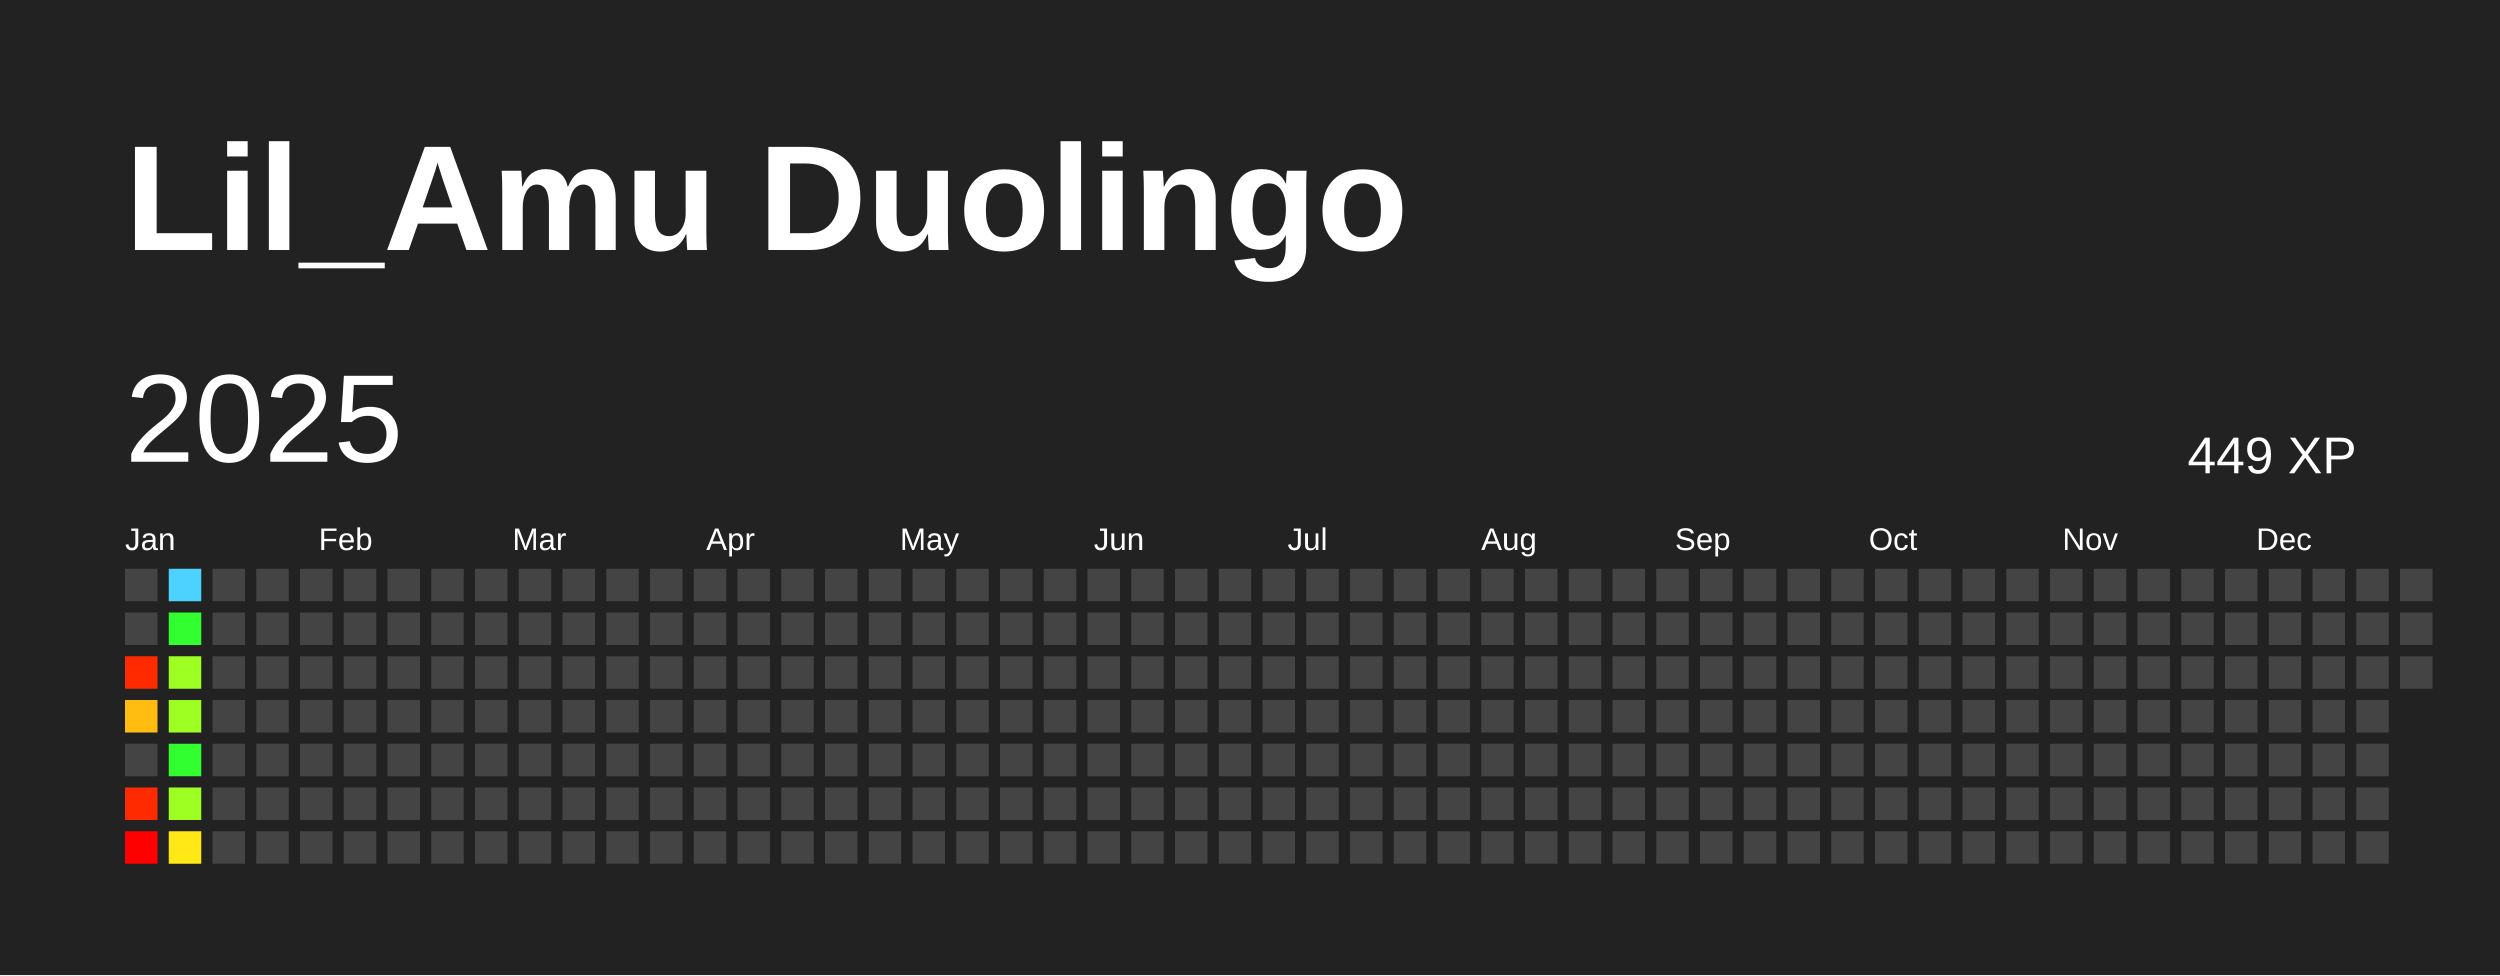
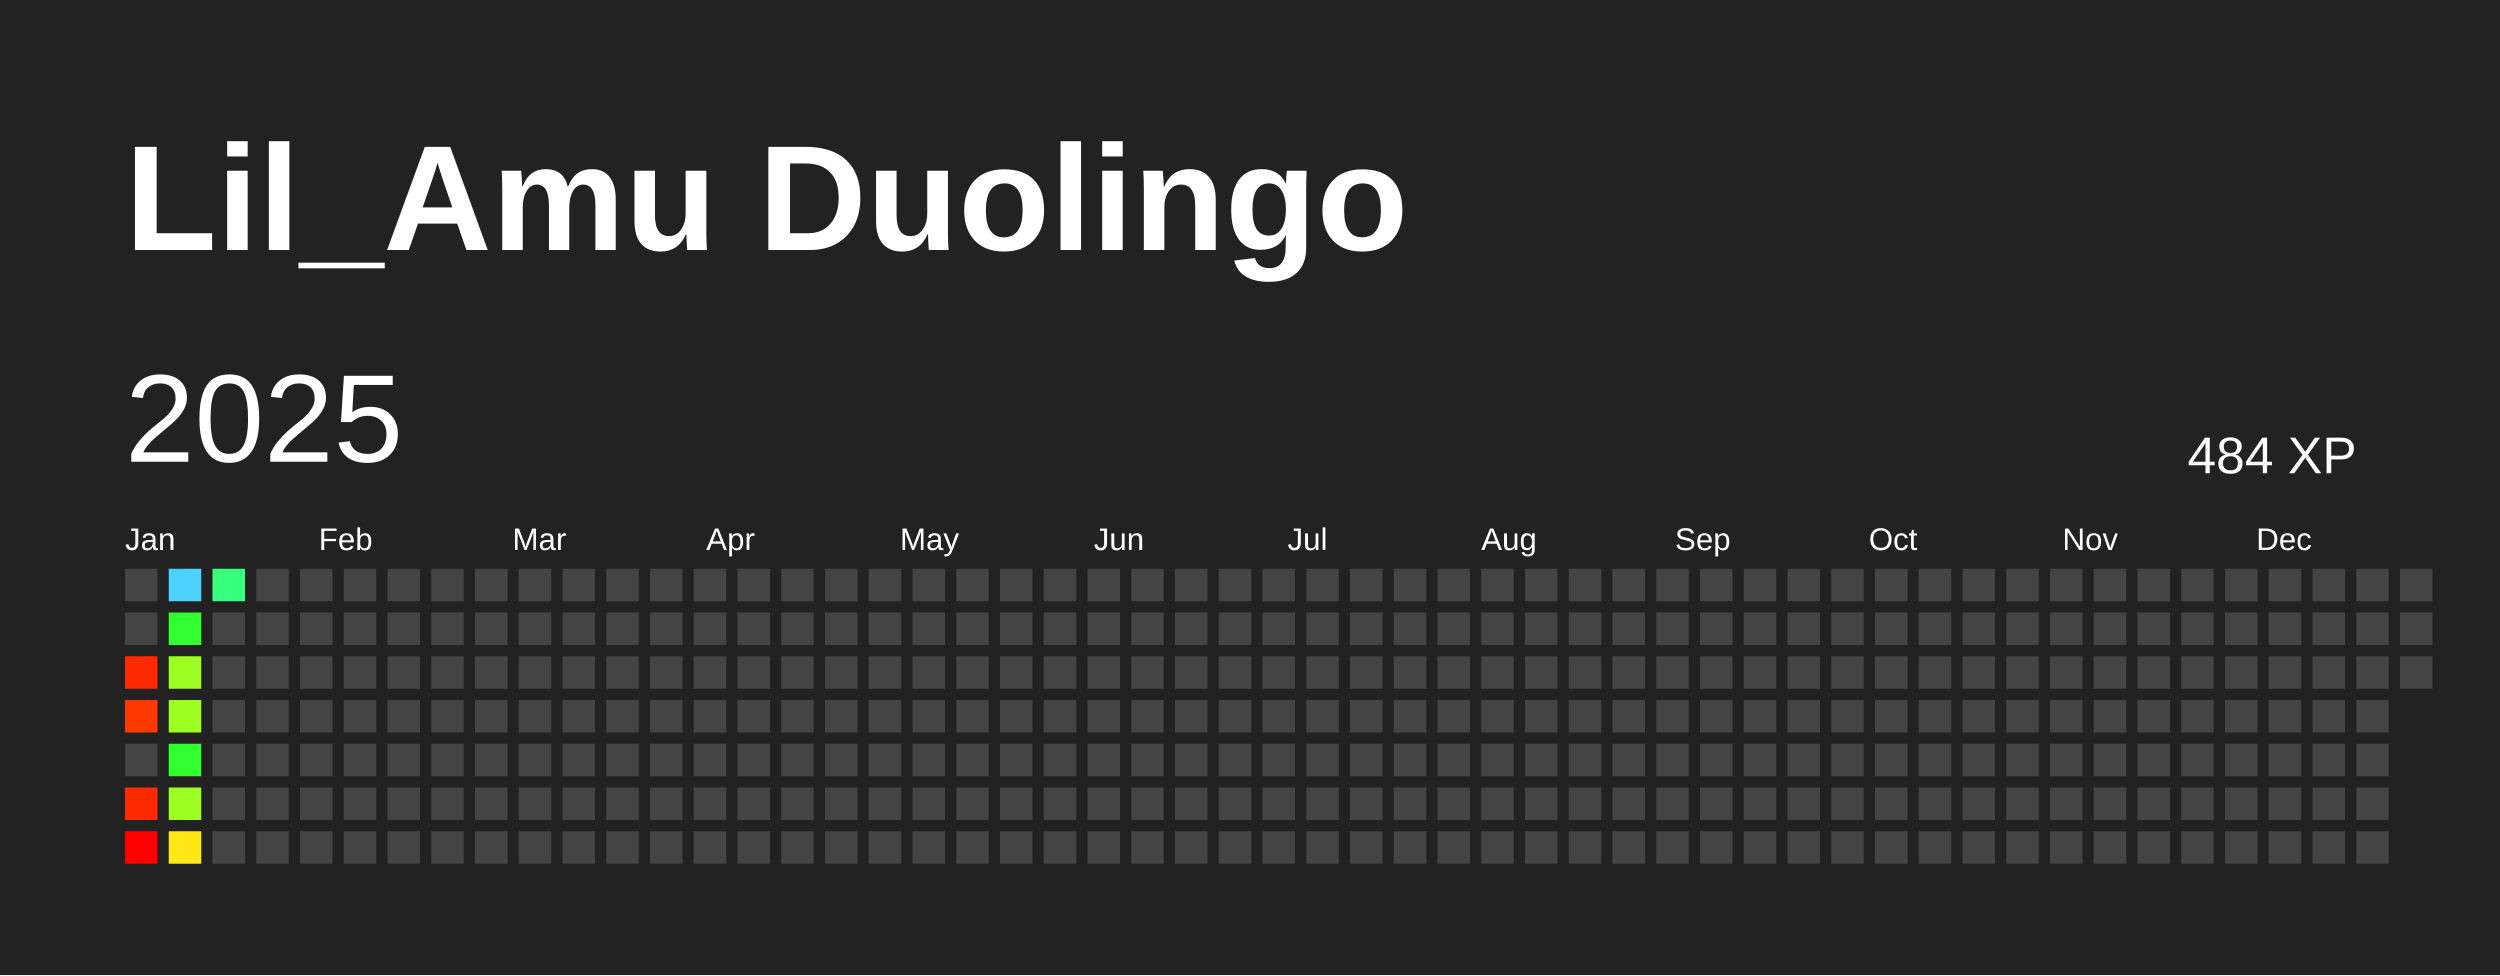
<svg xmlns="http://www.w3.org/2000/svg" baseProfile="full" height="78mm" version="1.1" viewBox="0,0,200,78" width="200mm">
  <defs />
  <rect fill="#222222" height="78" width="200" x="0" y="0" />
  <text fill="#FFFFFF" style="font-size:12px; font-family:Arial; font-weight:bold;" x="10" y="20">Lil_Amu Duolingo</text>
  <text dominant-baseline="hanging" fill="#FFFFFF" style="font-size:10.0px; font-family:Arial;" x="10" y="30">2025</text>
-   <text dominant-baseline="hanging" fill="#FFFFFF" style="font-size:4.125px; font-family:Arial;" x="175" y="35">449 XP</text>
+   <text dominant-baseline="hanging" fill="#FFFFFF" style="font-size:4.125px; font-family:Arial;" x="175" y="35">484 XP</text>
  <text fill="#FFFFFF" style="font-size:2.5px; font-family:Arial" x="10.0" y="44">Jan</text>
  <text fill="#FFFFFF" style="font-size:2.5px; font-family:Arial" x="25.5" y="44">Feb</text>
  <text fill="#FFFFFF" style="font-size:2.5px; font-family:Arial" x="41.0" y="44">Mar</text>
  <text fill="#FFFFFF" style="font-size:2.5px; font-family:Arial" x="56.5" y="44">Apr</text>
  <text fill="#FFFFFF" style="font-size:2.5px; font-family:Arial" x="72.0" y="44">May</text>
  <text fill="#FFFFFF" style="font-size:2.5px; font-family:Arial" x="87.5" y="44">Jun</text>
  <text fill="#FFFFFF" style="font-size:2.5px; font-family:Arial" x="103.0" y="44">Jul</text>
  <text fill="#FFFFFF" style="font-size:2.5px; font-family:Arial" x="118.5" y="44">Aug</text>
  <text fill="#FFFFFF" style="font-size:2.5px; font-family:Arial" x="134.0" y="44">Sep</text>
  <text fill="#FFFFFF" style="font-size:2.5px; font-family:Arial" x="149.5" y="44">Oct</text>
  <text fill="#FFFFFF" style="font-size:2.5px; font-family:Arial" x="165.0" y="44">Nov</text>
  <text fill="#FFFFFF" style="font-size:2.5px; font-family:Arial" x="180.5" y="44">Dec</text>
  <rect fill="#444444" height="2.6" width="2.6" x="10.0" y="45.5" />
  <rect fill="#444444" height="2.6" width="2.6" x="10.0" y="49.0" />
  <rect fill="#ff2a00" height="2.6" width="2.6" x="10.0" y="52.5" />
-   <rect fill="#ffbd11" height="2.6" width="2.6" x="10.0" y="56.0" />
+   <rect fill="#ff3900" height="2.6" width="2.6" x="10.0" y="56.0" />
  <rect fill="#444444" height="2.6" width="2.6" x="10.0" y="59.5" />
  <rect fill="#ff2a00" height="2.6" width="2.6" x="10.0" y="63.0" />
  <rect fill="red" height="2.6" width="2.6" x="10.0" y="66.5" />
  <rect fill="#4dd2ff" height="2.6" width="2.6" x="13.5" y="45.5" />
  <rect fill="#32ff2f" height="2.6" width="2.6" x="13.5" y="49.0" />
  <rect fill="#9dff22" height="2.6" width="2.6" x="13.5" y="52.5" />
  <rect fill="#9dff22" height="2.6" width="2.6" x="13.5" y="56.0" />
  <rect fill="#32ff2f" height="2.6" width="2.6" x="13.5" y="59.5" />
  <rect fill="#9dff22" height="2.6" width="2.6" x="13.5" y="63.0" />
  <rect fill="#ffe815" height="2.6" width="2.6" x="13.5" y="66.5" />
-   <rect fill="#444444" height="2.6" width="2.6" x="17.0" y="45.5" />
+   <rect fill="#38ff7d" height="2.6" width="2.6" x="17.0" y="45.5" />
  <rect fill="#444444" height="2.6" width="2.6" x="17.0" y="49.0" />
  <rect fill="#444444" height="2.6" width="2.6" x="17.0" y="52.5" />
  <rect fill="#444444" height="2.6" width="2.6" x="17.0" y="56.0" />
  <rect fill="#444444" height="2.6" width="2.6" x="17.0" y="59.5" />
  <rect fill="#444444" height="2.6" width="2.6" x="17.0" y="63.0" />
  <rect fill="#444444" height="2.6" width="2.6" x="17.0" y="66.5" />
  <rect fill="#444444" height="2.6" width="2.6" x="20.5" y="45.5" />
  <rect fill="#444444" height="2.6" width="2.6" x="20.5" y="49.0" />
  <rect fill="#444444" height="2.6" width="2.6" x="20.5" y="52.5" />
  <rect fill="#444444" height="2.6" width="2.6" x="20.5" y="56.0" />
  <rect fill="#444444" height="2.6" width="2.6" x="20.5" y="59.5" />
  <rect fill="#444444" height="2.6" width="2.6" x="20.5" y="63.0" />
  <rect fill="#444444" height="2.6" width="2.6" x="20.5" y="66.5" />
  <rect fill="#444444" height="2.6" width="2.6" x="24.0" y="45.5" />
  <rect fill="#444444" height="2.6" width="2.6" x="24.0" y="49.0" />
  <rect fill="#444444" height="2.6" width="2.6" x="24.0" y="52.5" />
  <rect fill="#444444" height="2.6" width="2.6" x="24.0" y="56.0" />
  <rect fill="#444444" height="2.6" width="2.6" x="24.0" y="59.5" />
  <rect fill="#444444" height="2.6" width="2.6" x="24.0" y="63.0" />
  <rect fill="#444444" height="2.6" width="2.6" x="24.0" y="66.5" />
  <rect fill="#444444" height="2.6" width="2.6" x="27.5" y="45.5" />
  <rect fill="#444444" height="2.6" width="2.6" x="27.5" y="49.0" />
  <rect fill="#444444" height="2.6" width="2.6" x="27.5" y="52.5" />
  <rect fill="#444444" height="2.6" width="2.6" x="27.5" y="56.0" />
  <rect fill="#444444" height="2.6" width="2.6" x="27.5" y="59.5" />
  <rect fill="#444444" height="2.6" width="2.6" x="27.5" y="63.0" />
  <rect fill="#444444" height="2.6" width="2.6" x="27.5" y="66.5" />
  <rect fill="#444444" height="2.6" width="2.6" x="31.0" y="45.5" />
  <rect fill="#444444" height="2.6" width="2.6" x="31.0" y="49.0" />
  <rect fill="#444444" height="2.6" width="2.6" x="31.0" y="52.5" />
  <rect fill="#444444" height="2.6" width="2.6" x="31.0" y="56.0" />
  <rect fill="#444444" height="2.6" width="2.6" x="31.0" y="59.5" />
  <rect fill="#444444" height="2.6" width="2.6" x="31.0" y="63.0" />
  <rect fill="#444444" height="2.6" width="2.6" x="31.0" y="66.5" />
  <rect fill="#444444" height="2.6" width="2.6" x="34.5" y="45.5" />
  <rect fill="#444444" height="2.6" width="2.6" x="34.5" y="49.0" />
  <rect fill="#444444" height="2.6" width="2.6" x="34.5" y="52.5" />
  <rect fill="#444444" height="2.6" width="2.6" x="34.5" y="56.0" />
  <rect fill="#444444" height="2.6" width="2.6" x="34.5" y="59.5" />
  <rect fill="#444444" height="2.6" width="2.6" x="34.5" y="63.0" />
  <rect fill="#444444" height="2.6" width="2.6" x="34.5" y="66.5" />
  <rect fill="#444444" height="2.6" width="2.6" x="38.0" y="45.5" />
  <rect fill="#444444" height="2.6" width="2.6" x="38.0" y="49.0" />
  <rect fill="#444444" height="2.6" width="2.6" x="38.0" y="52.5" />
  <rect fill="#444444" height="2.6" width="2.6" x="38.0" y="56.0" />
  <rect fill="#444444" height="2.6" width="2.6" x="38.0" y="59.5" />
  <rect fill="#444444" height="2.6" width="2.6" x="38.0" y="63.0" />
  <rect fill="#444444" height="2.6" width="2.6" x="38.0" y="66.5" />
  <rect fill="#444444" height="2.6" width="2.6" x="41.5" y="45.5" />
  <rect fill="#444444" height="2.6" width="2.6" x="41.5" y="49.0" />
  <rect fill="#444444" height="2.6" width="2.6" x="41.5" y="52.5" />
  <rect fill="#444444" height="2.6" width="2.6" x="41.5" y="56.0" />
  <rect fill="#444444" height="2.6" width="2.6" x="41.5" y="59.5" />
  <rect fill="#444444" height="2.6" width="2.6" x="41.5" y="63.0" />
  <rect fill="#444444" height="2.6" width="2.6" x="41.5" y="66.5" />
  <rect fill="#444444" height="2.6" width="2.6" x="45.0" y="45.5" />
  <rect fill="#444444" height="2.6" width="2.6" x="45.0" y="49.0" />
  <rect fill="#444444" height="2.6" width="2.6" x="45.0" y="52.5" />
  <rect fill="#444444" height="2.6" width="2.6" x="45.0" y="56.0" />
  <rect fill="#444444" height="2.6" width="2.6" x="45.0" y="59.5" />
  <rect fill="#444444" height="2.6" width="2.6" x="45.0" y="63.0" />
  <rect fill="#444444" height="2.6" width="2.6" x="45.0" y="66.5" />
  <rect fill="#444444" height="2.6" width="2.6" x="48.5" y="45.5" />
  <rect fill="#444444" height="2.6" width="2.6" x="48.5" y="49.0" />
  <rect fill="#444444" height="2.6" width="2.6" x="48.5" y="52.5" />
  <rect fill="#444444" height="2.6" width="2.6" x="48.5" y="56.0" />
  <rect fill="#444444" height="2.6" width="2.6" x="48.5" y="59.5" />
  <rect fill="#444444" height="2.6" width="2.6" x="48.5" y="63.0" />
  <rect fill="#444444" height="2.6" width="2.6" x="48.5" y="66.5" />
  <rect fill="#444444" height="2.6" width="2.6" x="52.0" y="45.5" />
  <rect fill="#444444" height="2.6" width="2.6" x="52.0" y="49.0" />
  <rect fill="#444444" height="2.6" width="2.6" x="52.0" y="52.5" />
  <rect fill="#444444" height="2.6" width="2.6" x="52.0" y="56.0" />
  <rect fill="#444444" height="2.6" width="2.6" x="52.0" y="59.5" />
  <rect fill="#444444" height="2.6" width="2.6" x="52.0" y="63.0" />
  <rect fill="#444444" height="2.6" width="2.6" x="52.0" y="66.5" />
  <rect fill="#444444" height="2.6" width="2.6" x="55.5" y="45.5" />
  <rect fill="#444444" height="2.6" width="2.6" x="55.5" y="49.0" />
  <rect fill="#444444" height="2.6" width="2.6" x="55.5" y="52.5" />
  <rect fill="#444444" height="2.6" width="2.6" x="55.5" y="56.0" />
  <rect fill="#444444" height="2.6" width="2.6" x="55.5" y="59.5" />
  <rect fill="#444444" height="2.6" width="2.6" x="55.5" y="63.0" />
  <rect fill="#444444" height="2.6" width="2.6" x="55.5" y="66.5" />
  <rect fill="#444444" height="2.6" width="2.6" x="59.0" y="45.5" />
  <rect fill="#444444" height="2.6" width="2.6" x="59.0" y="49.0" />
  <rect fill="#444444" height="2.6" width="2.6" x="59.0" y="52.5" />
  <rect fill="#444444" height="2.6" width="2.6" x="59.0" y="56.0" />
  <rect fill="#444444" height="2.6" width="2.6" x="59.0" y="59.5" />
  <rect fill="#444444" height="2.6" width="2.6" x="59.0" y="63.0" />
  <rect fill="#444444" height="2.6" width="2.6" x="59.0" y="66.5" />
  <rect fill="#444444" height="2.6" width="2.6" x="62.5" y="45.5" />
  <rect fill="#444444" height="2.6" width="2.6" x="62.5" y="49.0" />
  <rect fill="#444444" height="2.6" width="2.6" x="62.5" y="52.5" />
  <rect fill="#444444" height="2.6" width="2.6" x="62.5" y="56.0" />
  <rect fill="#444444" height="2.6" width="2.6" x="62.5" y="59.5" />
  <rect fill="#444444" height="2.6" width="2.6" x="62.5" y="63.0" />
  <rect fill="#444444" height="2.6" width="2.6" x="62.5" y="66.5" />
  <rect fill="#444444" height="2.6" width="2.6" x="66.0" y="45.5" />
  <rect fill="#444444" height="2.6" width="2.6" x="66.0" y="49.0" />
  <rect fill="#444444" height="2.6" width="2.6" x="66.0" y="52.5" />
  <rect fill="#444444" height="2.6" width="2.6" x="66.0" y="56.0" />
  <rect fill="#444444" height="2.6" width="2.6" x="66.0" y="59.5" />
  <rect fill="#444444" height="2.6" width="2.6" x="66.0" y="63.0" />
  <rect fill="#444444" height="2.6" width="2.6" x="66.0" y="66.5" />
  <rect fill="#444444" height="2.6" width="2.6" x="69.5" y="45.5" />
  <rect fill="#444444" height="2.6" width="2.6" x="69.5" y="49.0" />
  <rect fill="#444444" height="2.6" width="2.6" x="69.5" y="52.5" />
  <rect fill="#444444" height="2.6" width="2.6" x="69.5" y="56.0" />
  <rect fill="#444444" height="2.6" width="2.6" x="69.5" y="59.5" />
  <rect fill="#444444" height="2.6" width="2.6" x="69.5" y="63.0" />
  <rect fill="#444444" height="2.6" width="2.6" x="69.5" y="66.5" />
  <rect fill="#444444" height="2.6" width="2.6" x="73.0" y="45.5" />
  <rect fill="#444444" height="2.6" width="2.6" x="73.0" y="49.0" />
  <rect fill="#444444" height="2.6" width="2.6" x="73.0" y="52.5" />
  <rect fill="#444444" height="2.6" width="2.6" x="73.0" y="56.0" />
  <rect fill="#444444" height="2.6" width="2.6" x="73.0" y="59.5" />
  <rect fill="#444444" height="2.6" width="2.6" x="73.0" y="63.0" />
  <rect fill="#444444" height="2.6" width="2.6" x="73.0" y="66.5" />
  <rect fill="#444444" height="2.6" width="2.6" x="76.5" y="45.5" />
  <rect fill="#444444" height="2.6" width="2.6" x="76.5" y="49.0" />
  <rect fill="#444444" height="2.6" width="2.6" x="76.5" y="52.5" />
  <rect fill="#444444" height="2.6" width="2.6" x="76.5" y="56.0" />
  <rect fill="#444444" height="2.6" width="2.6" x="76.5" y="59.5" />
  <rect fill="#444444" height="2.6" width="2.6" x="76.5" y="63.0" />
  <rect fill="#444444" height="2.6" width="2.6" x="76.5" y="66.5" />
  <rect fill="#444444" height="2.6" width="2.6" x="80.0" y="45.5" />
  <rect fill="#444444" height="2.6" width="2.6" x="80.0" y="49.0" />
  <rect fill="#444444" height="2.6" width="2.6" x="80.0" y="52.5" />
  <rect fill="#444444" height="2.6" width="2.6" x="80.0" y="56.0" />
  <rect fill="#444444" height="2.6" width="2.6" x="80.0" y="59.5" />
  <rect fill="#444444" height="2.6" width="2.6" x="80.0" y="63.0" />
  <rect fill="#444444" height="2.6" width="2.6" x="80.0" y="66.5" />
  <rect fill="#444444" height="2.6" width="2.6" x="83.5" y="45.5" />
  <rect fill="#444444" height="2.6" width="2.6" x="83.5" y="49.0" />
  <rect fill="#444444" height="2.6" width="2.6" x="83.5" y="52.5" />
  <rect fill="#444444" height="2.6" width="2.6" x="83.5" y="56.0" />
  <rect fill="#444444" height="2.6" width="2.6" x="83.5" y="59.5" />
  <rect fill="#444444" height="2.6" width="2.6" x="83.5" y="63.0" />
  <rect fill="#444444" height="2.6" width="2.6" x="83.5" y="66.5" />
  <rect fill="#444444" height="2.6" width="2.6" x="87.0" y="45.5" />
  <rect fill="#444444" height="2.6" width="2.6" x="87.0" y="49.0" />
  <rect fill="#444444" height="2.6" width="2.6" x="87.0" y="52.5" />
  <rect fill="#444444" height="2.6" width="2.6" x="87.0" y="56.0" />
  <rect fill="#444444" height="2.6" width="2.6" x="87.0" y="59.5" />
  <rect fill="#444444" height="2.6" width="2.6" x="87.0" y="63.0" />
  <rect fill="#444444" height="2.6" width="2.6" x="87.0" y="66.5" />
  <rect fill="#444444" height="2.6" width="2.6" x="90.5" y="45.5" />
  <rect fill="#444444" height="2.6" width="2.6" x="90.5" y="49.0" />
  <rect fill="#444444" height="2.6" width="2.6" x="90.5" y="52.5" />
  <rect fill="#444444" height="2.6" width="2.6" x="90.5" y="56.0" />
  <rect fill="#444444" height="2.6" width="2.6" x="90.5" y="59.5" />
  <rect fill="#444444" height="2.6" width="2.6" x="90.5" y="63.0" />
  <rect fill="#444444" height="2.6" width="2.6" x="90.5" y="66.5" />
  <rect fill="#444444" height="2.6" width="2.6" x="94.0" y="45.5" />
  <rect fill="#444444" height="2.6" width="2.6" x="94.0" y="49.0" />
  <rect fill="#444444" height="2.6" width="2.6" x="94.0" y="52.5" />
  <rect fill="#444444" height="2.6" width="2.6" x="94.0" y="56.0" />
  <rect fill="#444444" height="2.6" width="2.6" x="94.0" y="59.5" />
  <rect fill="#444444" height="2.6" width="2.6" x="94.0" y="63.0" />
  <rect fill="#444444" height="2.6" width="2.6" x="94.0" y="66.5" />
  <rect fill="#444444" height="2.6" width="2.6" x="97.5" y="45.5" />
  <rect fill="#444444" height="2.6" width="2.6" x="97.5" y="49.0" />
  <rect fill="#444444" height="2.6" width="2.6" x="97.5" y="52.5" />
  <rect fill="#444444" height="2.6" width="2.6" x="97.5" y="56.0" />
  <rect fill="#444444" height="2.6" width="2.6" x="97.5" y="59.5" />
  <rect fill="#444444" height="2.6" width="2.6" x="97.5" y="63.0" />
  <rect fill="#444444" height="2.6" width="2.6" x="97.5" y="66.5" />
  <rect fill="#444444" height="2.6" width="2.6" x="101.0" y="45.5" />
  <rect fill="#444444" height="2.6" width="2.6" x="101.0" y="49.0" />
  <rect fill="#444444" height="2.6" width="2.6" x="101.0" y="52.5" />
  <rect fill="#444444" height="2.6" width="2.6" x="101.0" y="56.0" />
  <rect fill="#444444" height="2.6" width="2.6" x="101.0" y="59.5" />
  <rect fill="#444444" height="2.6" width="2.6" x="101.0" y="63.0" />
  <rect fill="#444444" height="2.6" width="2.6" x="101.0" y="66.5" />
  <rect fill="#444444" height="2.6" width="2.6" x="104.5" y="45.5" />
  <rect fill="#444444" height="2.6" width="2.6" x="104.5" y="49.0" />
  <rect fill="#444444" height="2.6" width="2.6" x="104.5" y="52.5" />
  <rect fill="#444444" height="2.6" width="2.6" x="104.5" y="56.0" />
  <rect fill="#444444" height="2.6" width="2.6" x="104.5" y="59.5" />
  <rect fill="#444444" height="2.6" width="2.6" x="104.5" y="63.0" />
  <rect fill="#444444" height="2.6" width="2.6" x="104.5" y="66.5" />
  <rect fill="#444444" height="2.6" width="2.6" x="108.0" y="45.5" />
  <rect fill="#444444" height="2.6" width="2.6" x="108.0" y="49.0" />
  <rect fill="#444444" height="2.6" width="2.6" x="108.0" y="52.5" />
  <rect fill="#444444" height="2.6" width="2.6" x="108.0" y="56.0" />
  <rect fill="#444444" height="2.6" width="2.6" x="108.0" y="59.5" />
  <rect fill="#444444" height="2.6" width="2.6" x="108.0" y="63.0" />
  <rect fill="#444444" height="2.6" width="2.6" x="108.0" y="66.5" />
  <rect fill="#444444" height="2.6" width="2.6" x="111.5" y="45.5" />
  <rect fill="#444444" height="2.6" width="2.6" x="111.5" y="49.0" />
  <rect fill="#444444" height="2.6" width="2.6" x="111.5" y="52.5" />
  <rect fill="#444444" height="2.6" width="2.6" x="111.5" y="56.0" />
  <rect fill="#444444" height="2.6" width="2.6" x="111.5" y="59.5" />
  <rect fill="#444444" height="2.6" width="2.6" x="111.5" y="63.0" />
  <rect fill="#444444" height="2.6" width="2.6" x="111.5" y="66.5" />
  <rect fill="#444444" height="2.6" width="2.6" x="115.0" y="45.5" />
  <rect fill="#444444" height="2.6" width="2.6" x="115.0" y="49.0" />
  <rect fill="#444444" height="2.6" width="2.6" x="115.0" y="52.5" />
  <rect fill="#444444" height="2.6" width="2.6" x="115.0" y="56.0" />
  <rect fill="#444444" height="2.6" width="2.6" x="115.0" y="59.5" />
  <rect fill="#444444" height="2.6" width="2.6" x="115.0" y="63.0" />
  <rect fill="#444444" height="2.6" width="2.6" x="115.0" y="66.5" />
  <rect fill="#444444" height="2.6" width="2.6" x="118.5" y="45.5" />
  <rect fill="#444444" height="2.6" width="2.6" x="118.5" y="49.0" />
  <rect fill="#444444" height="2.6" width="2.6" x="118.5" y="52.5" />
  <rect fill="#444444" height="2.6" width="2.6" x="118.5" y="56.0" />
  <rect fill="#444444" height="2.6" width="2.6" x="118.5" y="59.5" />
  <rect fill="#444444" height="2.6" width="2.6" x="118.5" y="63.0" />
  <rect fill="#444444" height="2.6" width="2.6" x="118.5" y="66.5" />
  <rect fill="#444444" height="2.6" width="2.6" x="122.0" y="45.5" />
  <rect fill="#444444" height="2.6" width="2.6" x="122.0" y="49.0" />
  <rect fill="#444444" height="2.6" width="2.6" x="122.0" y="52.5" />
  <rect fill="#444444" height="2.6" width="2.6" x="122.0" y="56.0" />
  <rect fill="#444444" height="2.6" width="2.6" x="122.0" y="59.5" />
  <rect fill="#444444" height="2.6" width="2.6" x="122.0" y="63.0" />
  <rect fill="#444444" height="2.6" width="2.6" x="122.0" y="66.5" />
  <rect fill="#444444" height="2.6" width="2.6" x="125.5" y="45.5" />
  <rect fill="#444444" height="2.6" width="2.6" x="125.5" y="49.0" />
  <rect fill="#444444" height="2.6" width="2.6" x="125.5" y="52.5" />
  <rect fill="#444444" height="2.6" width="2.6" x="125.5" y="56.0" />
  <rect fill="#444444" height="2.6" width="2.6" x="125.5" y="59.5" />
  <rect fill="#444444" height="2.6" width="2.6" x="125.5" y="63.0" />
  <rect fill="#444444" height="2.6" width="2.6" x="125.5" y="66.5" />
  <rect fill="#444444" height="2.6" width="2.6" x="129.0" y="45.5" />
  <rect fill="#444444" height="2.6" width="2.6" x="129.0" y="49.0" />
  <rect fill="#444444" height="2.6" width="2.6" x="129.0" y="52.5" />
  <rect fill="#444444" height="2.6" width="2.6" x="129.0" y="56.0" />
  <rect fill="#444444" height="2.6" width="2.6" x="129.0" y="59.5" />
  <rect fill="#444444" height="2.6" width="2.6" x="129.0" y="63.0" />
  <rect fill="#444444" height="2.6" width="2.6" x="129.0" y="66.5" />
  <rect fill="#444444" height="2.6" width="2.6" x="132.5" y="45.5" />
  <rect fill="#444444" height="2.6" width="2.6" x="132.5" y="49.0" />
  <rect fill="#444444" height="2.6" width="2.6" x="132.5" y="52.5" />
  <rect fill="#444444" height="2.6" width="2.6" x="132.5" y="56.0" />
  <rect fill="#444444" height="2.6" width="2.6" x="132.5" y="59.5" />
  <rect fill="#444444" height="2.6" width="2.6" x="132.5" y="63.0" />
  <rect fill="#444444" height="2.6" width="2.6" x="132.5" y="66.5" />
  <rect fill="#444444" height="2.6" width="2.6" x="136.0" y="45.5" />
  <rect fill="#444444" height="2.6" width="2.6" x="136.0" y="49.0" />
  <rect fill="#444444" height="2.6" width="2.6" x="136.0" y="52.5" />
  <rect fill="#444444" height="2.6" width="2.6" x="136.0" y="56.0" />
  <rect fill="#444444" height="2.6" width="2.6" x="136.0" y="59.5" />
  <rect fill="#444444" height="2.6" width="2.6" x="136.0" y="63.0" />
  <rect fill="#444444" height="2.6" width="2.6" x="136.0" y="66.5" />
  <rect fill="#444444" height="2.6" width="2.6" x="139.5" y="45.5" />
  <rect fill="#444444" height="2.6" width="2.6" x="139.5" y="49.0" />
  <rect fill="#444444" height="2.6" width="2.6" x="139.5" y="52.5" />
  <rect fill="#444444" height="2.6" width="2.6" x="139.5" y="56.0" />
  <rect fill="#444444" height="2.6" width="2.6" x="139.5" y="59.5" />
  <rect fill="#444444" height="2.6" width="2.6" x="139.5" y="63.0" />
  <rect fill="#444444" height="2.6" width="2.6" x="139.5" y="66.5" />
  <rect fill="#444444" height="2.6" width="2.6" x="143.0" y="45.5" />
  <rect fill="#444444" height="2.6" width="2.6" x="143.0" y="49.0" />
  <rect fill="#444444" height="2.6" width="2.6" x="143.0" y="52.5" />
  <rect fill="#444444" height="2.6" width="2.6" x="143.0" y="56.0" />
  <rect fill="#444444" height="2.6" width="2.6" x="143.0" y="59.5" />
  <rect fill="#444444" height="2.6" width="2.6" x="143.0" y="63.0" />
  <rect fill="#444444" height="2.6" width="2.6" x="143.0" y="66.5" />
  <rect fill="#444444" height="2.6" width="2.6" x="146.5" y="45.5" />
  <rect fill="#444444" height="2.6" width="2.6" x="146.5" y="49.0" />
  <rect fill="#444444" height="2.6" width="2.6" x="146.5" y="52.5" />
  <rect fill="#444444" height="2.6" width="2.6" x="146.5" y="56.0" />
  <rect fill="#444444" height="2.6" width="2.6" x="146.5" y="59.5" />
  <rect fill="#444444" height="2.6" width="2.6" x="146.5" y="63.0" />
  <rect fill="#444444" height="2.6" width="2.6" x="146.5" y="66.5" />
  <rect fill="#444444" height="2.6" width="2.6" x="150.0" y="45.5" />
  <rect fill="#444444" height="2.6" width="2.6" x="150.0" y="49.0" />
  <rect fill="#444444" height="2.6" width="2.6" x="150.0" y="52.5" />
  <rect fill="#444444" height="2.6" width="2.6" x="150.0" y="56.0" />
  <rect fill="#444444" height="2.6" width="2.6" x="150.0" y="59.5" />
  <rect fill="#444444" height="2.6" width="2.6" x="150.0" y="63.0" />
  <rect fill="#444444" height="2.6" width="2.6" x="150.0" y="66.5" />
  <rect fill="#444444" height="2.6" width="2.6" x="153.5" y="45.5" />
  <rect fill="#444444" height="2.6" width="2.6" x="153.5" y="49.0" />
  <rect fill="#444444" height="2.6" width="2.6" x="153.5" y="52.5" />
  <rect fill="#444444" height="2.6" width="2.6" x="153.5" y="56.0" />
  <rect fill="#444444" height="2.6" width="2.6" x="153.5" y="59.5" />
  <rect fill="#444444" height="2.6" width="2.6" x="153.5" y="63.0" />
  <rect fill="#444444" height="2.6" width="2.6" x="153.5" y="66.5" />
  <rect fill="#444444" height="2.6" width="2.6" x="157.0" y="45.5" />
  <rect fill="#444444" height="2.6" width="2.6" x="157.0" y="49.0" />
  <rect fill="#444444" height="2.6" width="2.6" x="157.0" y="52.5" />
  <rect fill="#444444" height="2.6" width="2.6" x="157.0" y="56.0" />
  <rect fill="#444444" height="2.6" width="2.6" x="157.0" y="59.5" />
  <rect fill="#444444" height="2.6" width="2.6" x="157.0" y="63.0" />
  <rect fill="#444444" height="2.6" width="2.6" x="157.0" y="66.5" />
  <rect fill="#444444" height="2.6" width="2.6" x="160.5" y="45.5" />
  <rect fill="#444444" height="2.6" width="2.6" x="160.5" y="49.0" />
  <rect fill="#444444" height="2.6" width="2.6" x="160.5" y="52.5" />
  <rect fill="#444444" height="2.6" width="2.6" x="160.5" y="56.0" />
  <rect fill="#444444" height="2.6" width="2.6" x="160.5" y="59.5" />
  <rect fill="#444444" height="2.6" width="2.6" x="160.5" y="63.0" />
  <rect fill="#444444" height="2.6" width="2.6" x="160.5" y="66.5" />
  <rect fill="#444444" height="2.6" width="2.6" x="164.0" y="45.5" />
  <rect fill="#444444" height="2.6" width="2.6" x="164.0" y="49.0" />
  <rect fill="#444444" height="2.6" width="2.6" x="164.0" y="52.5" />
  <rect fill="#444444" height="2.6" width="2.6" x="164.0" y="56.0" />
  <rect fill="#444444" height="2.6" width="2.6" x="164.0" y="59.5" />
  <rect fill="#444444" height="2.6" width="2.6" x="164.0" y="63.0" />
  <rect fill="#444444" height="2.6" width="2.6" x="164.0" y="66.5" />
  <rect fill="#444444" height="2.6" width="2.6" x="167.5" y="45.5" />
  <rect fill="#444444" height="2.6" width="2.6" x="167.5" y="49.0" />
  <rect fill="#444444" height="2.6" width="2.6" x="167.5" y="52.5" />
  <rect fill="#444444" height="2.6" width="2.6" x="167.5" y="56.0" />
  <rect fill="#444444" height="2.6" width="2.6" x="167.5" y="59.5" />
  <rect fill="#444444" height="2.6" width="2.6" x="167.5" y="63.0" />
  <rect fill="#444444" height="2.6" width="2.6" x="167.5" y="66.5" />
  <rect fill="#444444" height="2.6" width="2.6" x="171.0" y="45.5" />
  <rect fill="#444444" height="2.6" width="2.6" x="171.0" y="49.0" />
  <rect fill="#444444" height="2.6" width="2.6" x="171.0" y="52.5" />
  <rect fill="#444444" height="2.6" width="2.6" x="171.0" y="56.0" />
  <rect fill="#444444" height="2.6" width="2.6" x="171.0" y="59.5" />
  <rect fill="#444444" height="2.6" width="2.6" x="171.0" y="63.0" />
  <rect fill="#444444" height="2.6" width="2.6" x="171.0" y="66.5" />
  <rect fill="#444444" height="2.6" width="2.6" x="174.5" y="45.5" />
  <rect fill="#444444" height="2.6" width="2.6" x="174.5" y="49.0" />
  <rect fill="#444444" height="2.6" width="2.6" x="174.5" y="52.5" />
  <rect fill="#444444" height="2.6" width="2.6" x="174.5" y="56.0" />
  <rect fill="#444444" height="2.6" width="2.6" x="174.5" y="59.5" />
  <rect fill="#444444" height="2.6" width="2.6" x="174.5" y="63.0" />
  <rect fill="#444444" height="2.6" width="2.6" x="174.5" y="66.5" />
  <rect fill="#444444" height="2.6" width="2.6" x="178.0" y="45.5" />
  <rect fill="#444444" height="2.6" width="2.6" x="178.0" y="49.0" />
  <rect fill="#444444" height="2.6" width="2.6" x="178.0" y="52.5" />
  <rect fill="#444444" height="2.6" width="2.6" x="178.0" y="56.0" />
  <rect fill="#444444" height="2.6" width="2.6" x="178.0" y="59.5" />
  <rect fill="#444444" height="2.6" width="2.6" x="178.0" y="63.0" />
  <rect fill="#444444" height="2.6" width="2.6" x="178.0" y="66.5" />
  <rect fill="#444444" height="2.6" width="2.6" x="181.5" y="45.5" />
  <rect fill="#444444" height="2.6" width="2.6" x="181.5" y="49.0" />
  <rect fill="#444444" height="2.6" width="2.6" x="181.5" y="52.5" />
  <rect fill="#444444" height="2.6" width="2.6" x="181.5" y="56.0" />
  <rect fill="#444444" height="2.6" width="2.6" x="181.5" y="59.5" />
  <rect fill="#444444" height="2.6" width="2.6" x="181.5" y="63.0" />
  <rect fill="#444444" height="2.6" width="2.6" x="181.5" y="66.5" />
  <rect fill="#444444" height="2.6" width="2.6" x="185.0" y="45.5" />
  <rect fill="#444444" height="2.6" width="2.6" x="185.0" y="49.0" />
  <rect fill="#444444" height="2.6" width="2.6" x="185.0" y="52.5" />
  <rect fill="#444444" height="2.6" width="2.6" x="185.0" y="56.0" />
  <rect fill="#444444" height="2.6" width="2.6" x="185.0" y="59.5" />
  <rect fill="#444444" height="2.6" width="2.6" x="185.0" y="63.0" />
  <rect fill="#444444" height="2.6" width="2.6" x="185.0" y="66.5" />
  <rect fill="#444444" height="2.6" width="2.6" x="188.5" y="45.5" />
  <rect fill="#444444" height="2.6" width="2.6" x="188.5" y="49.0" />
  <rect fill="#444444" height="2.6" width="2.6" x="188.5" y="52.5" />
  <rect fill="#444444" height="2.6" width="2.6" x="188.5" y="56.0" />
  <rect fill="#444444" height="2.6" width="2.6" x="188.5" y="59.5" />
  <rect fill="#444444" height="2.6" width="2.6" x="188.5" y="63.0" />
  <rect fill="#444444" height="2.6" width="2.6" x="188.5" y="66.5" />
  <rect fill="#444444" height="2.6" width="2.6" x="192.0" y="45.5" />
  <rect fill="#444444" height="2.6" width="2.6" x="192.0" y="49.0" />
  <rect fill="#444444" height="2.6" width="2.6" x="192.0" y="52.5" />
</svg>
